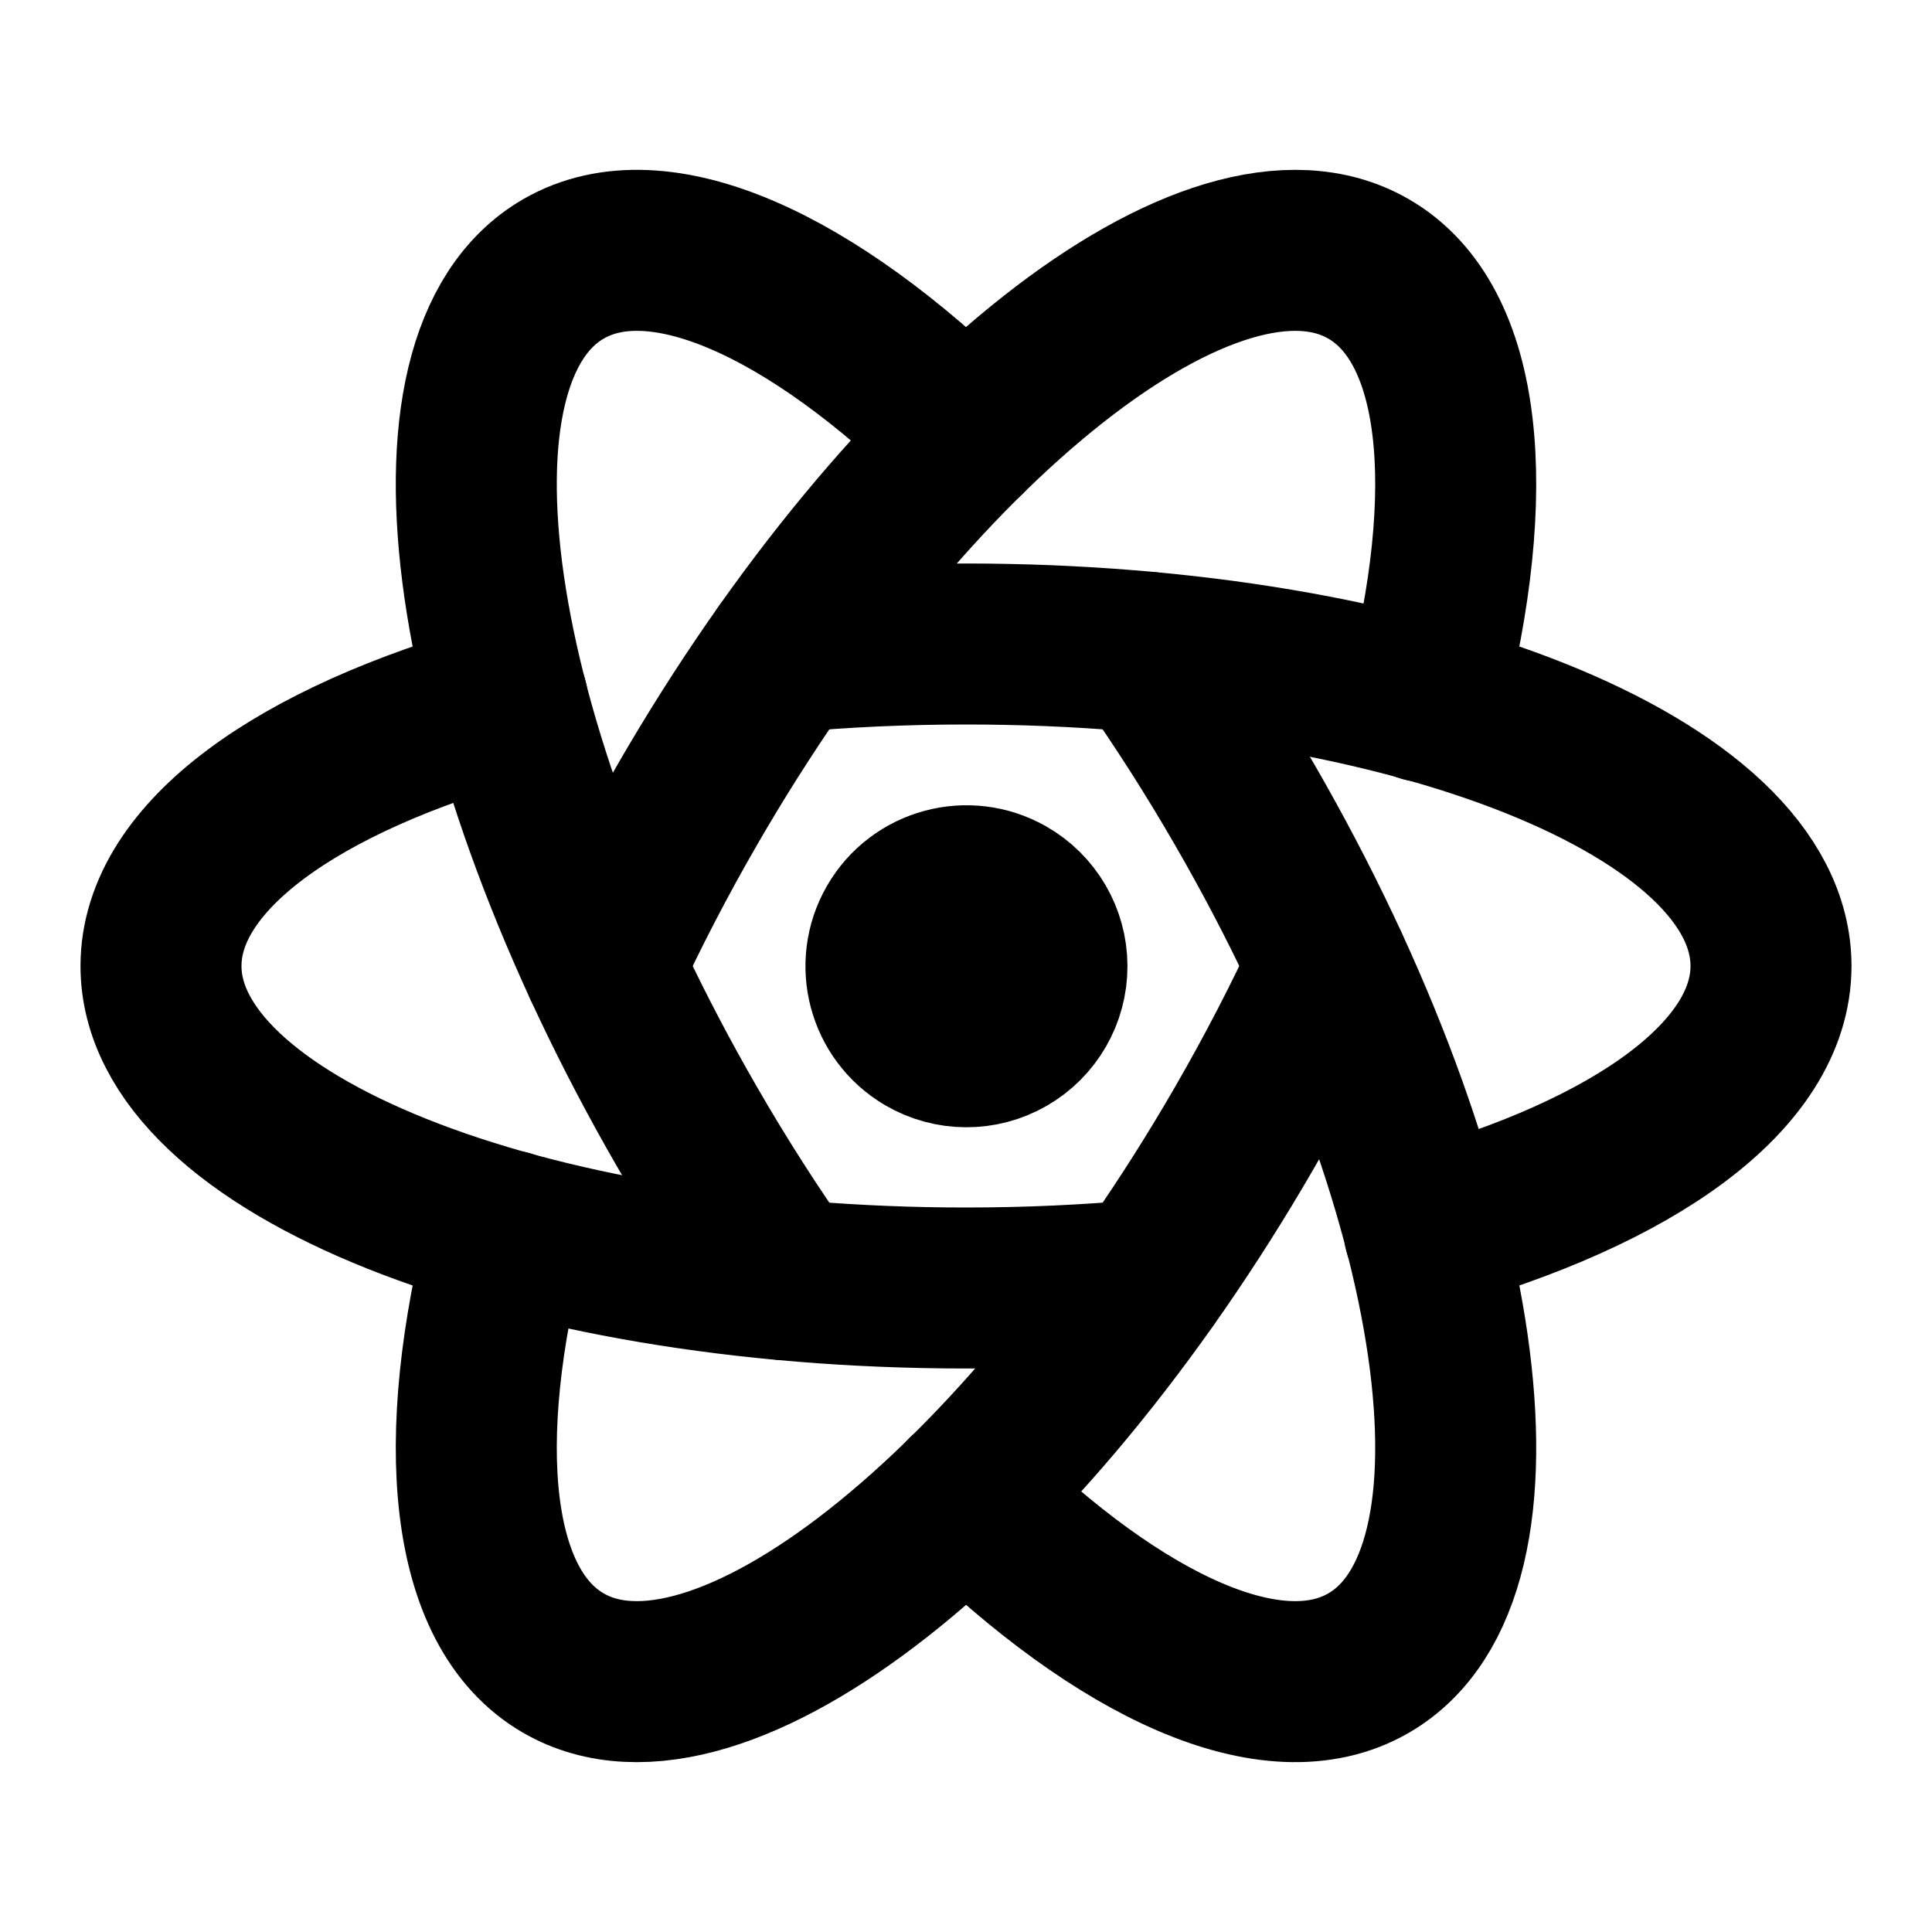
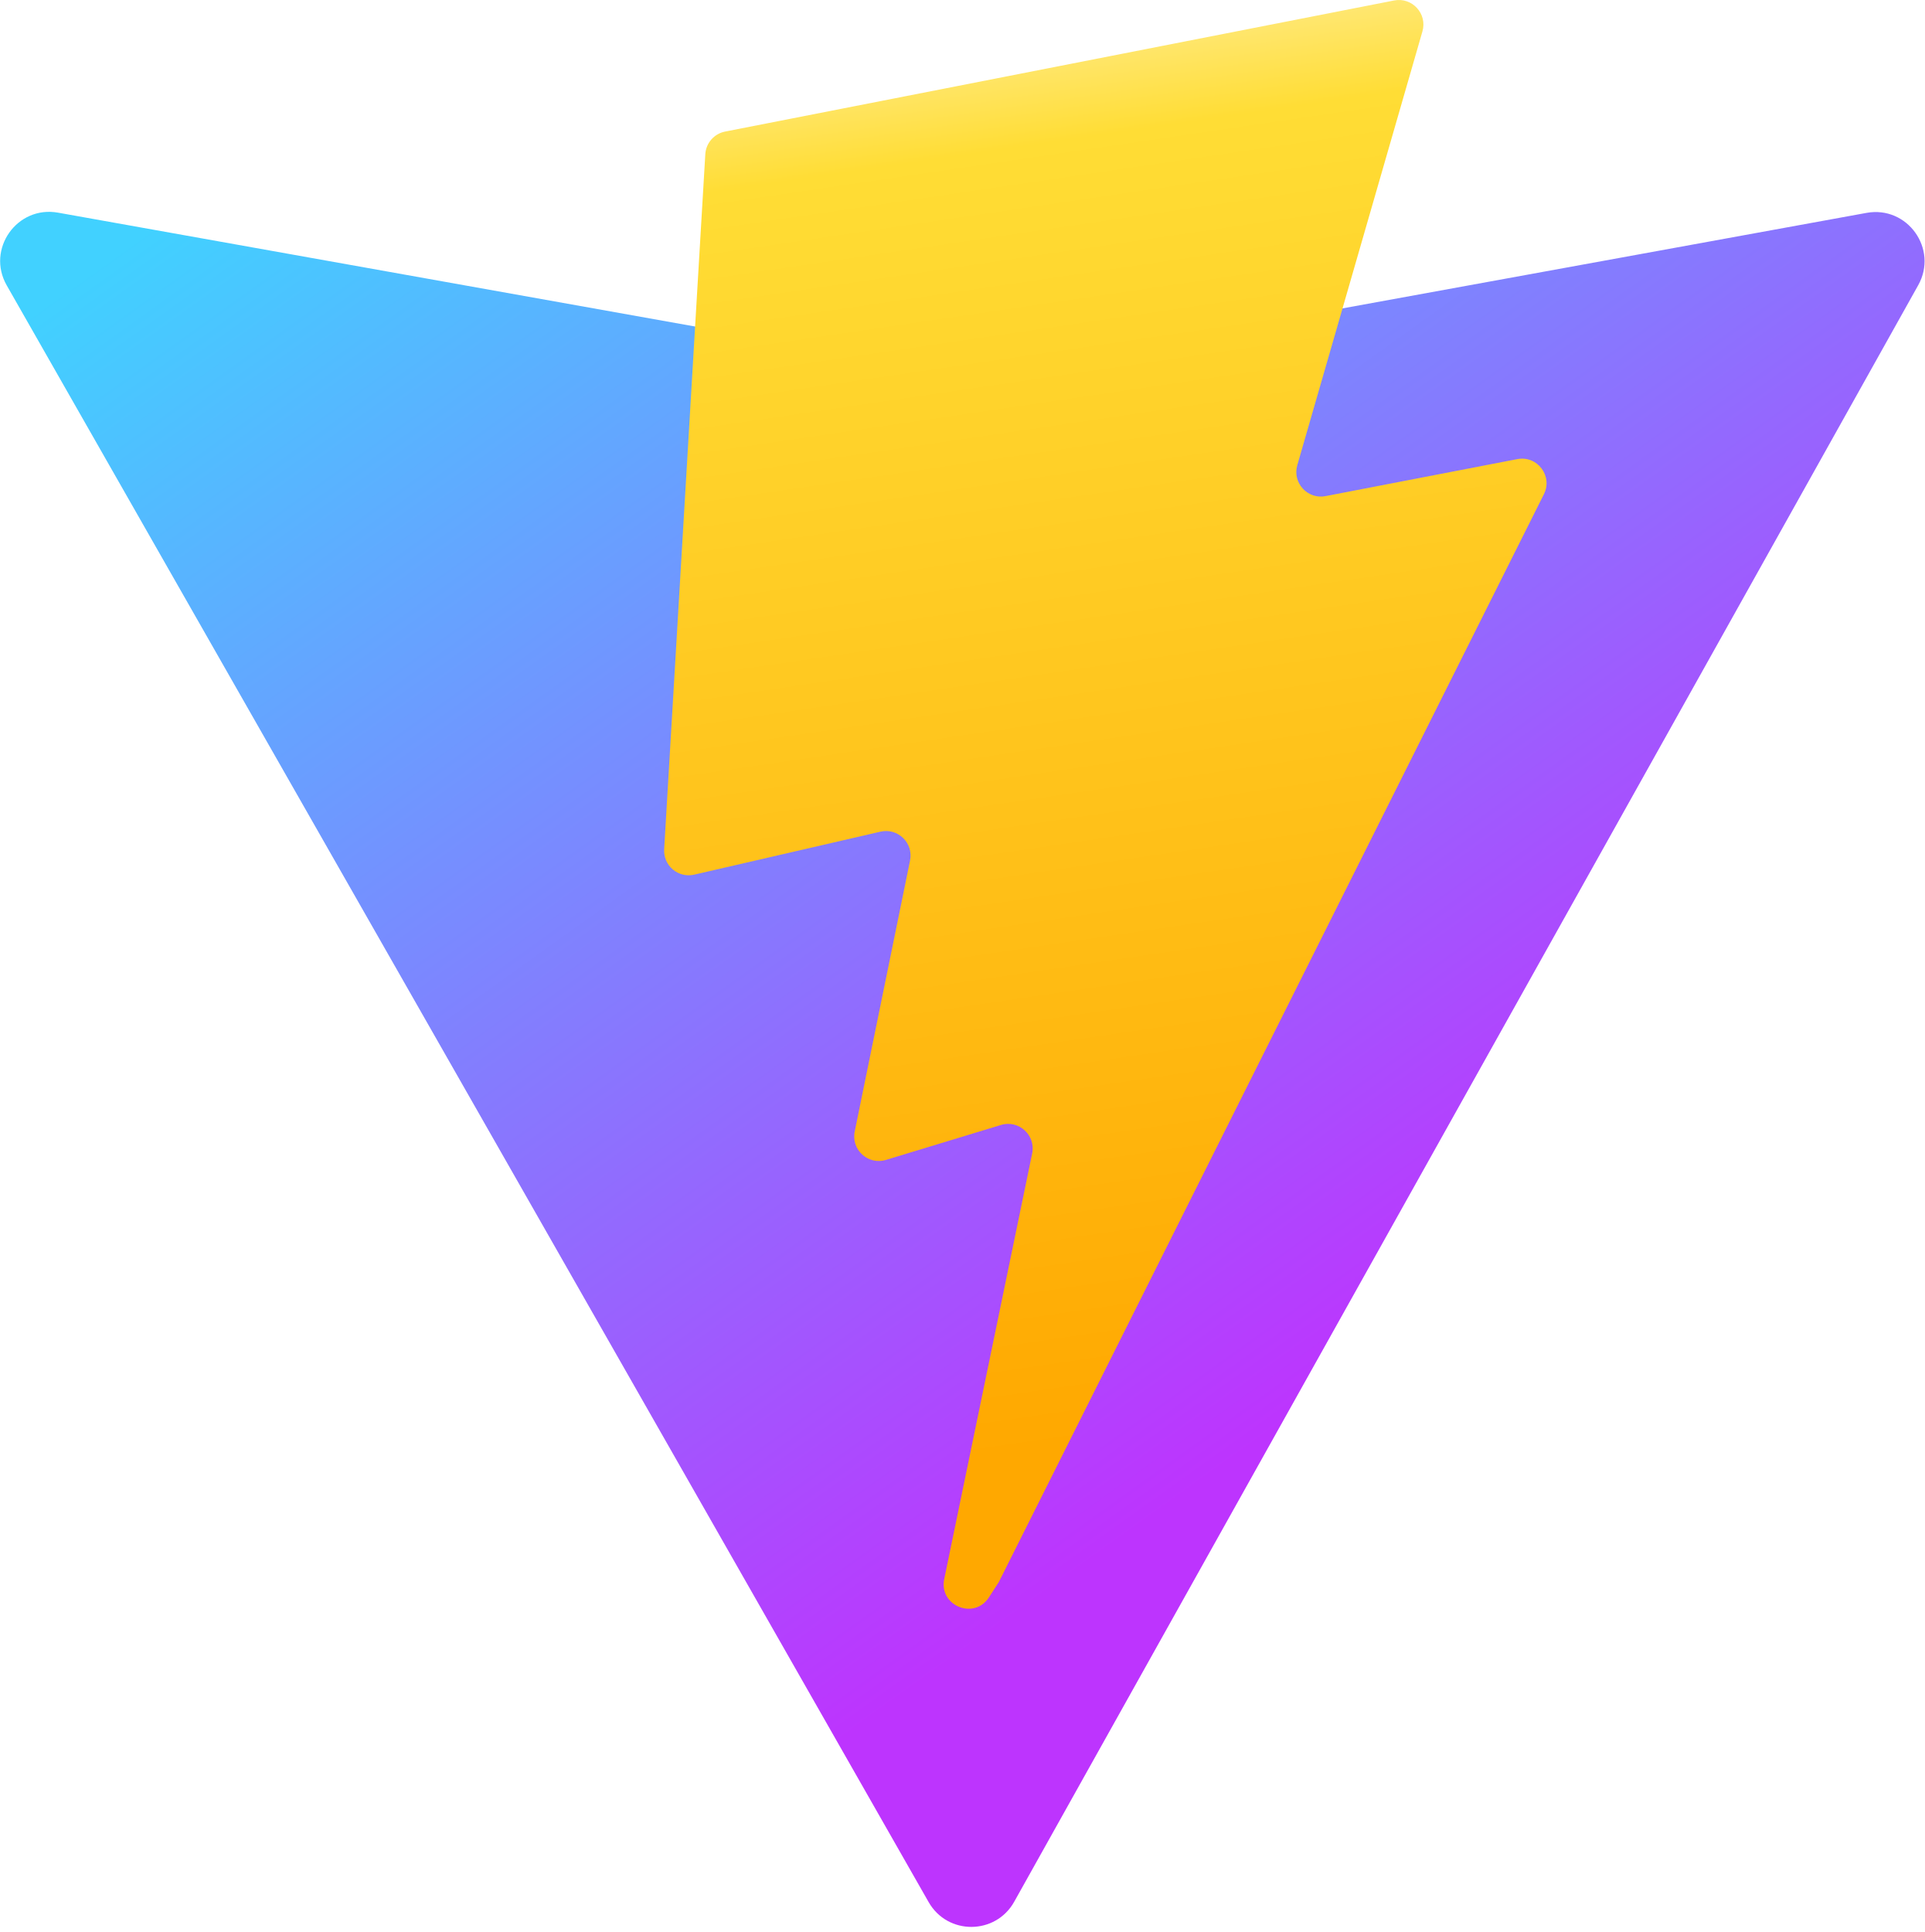
- <svg xmlns="http://www.w3.org/2000/svg" width="128" height="128" viewBox="0 0 24 24">
-   <g fill="none" stroke="currentColor" stroke-linecap="round" stroke-linejoin="round" stroke-width="2">
-     <path d="M6.306 8.711C3.704 9.434 2 10.637 2 12c0 2.21 4.477 4 10 4c.773 0 1.526-.035 2.248-.102m3.444-.609C20.295 14.567 22 13.363 22 12c0-2.21-4.477-4-10-4c-.773 0-1.526.035-2.25.102" />
-     <path d="M6.305 15.287C5.629 17.902 5.82 19.98 7 20.66c1.913 1.105 5.703-1.877 8.464-6.66q.581-1.007 1.036-2m1.194-3.284C18.371 6.1 18.181 4.02 17 3.34C15.087 2.235 11.297 5.217 8.536 10c-.387.67-.733 1.34-1.037 2" />
-     <path d="M12 5.424C10.075 3.532 8.18 2.658 7 3.34C5.087 4.444 5.774 9.217 8.536 14c.386.67.793 1.304 1.212 1.896M12 18.574c1.926 1.893 3.821 2.768 5 2.086c1.913-1.104 1.226-5.877-1.536-10.66q-.563-.976-1.212-1.897M11.5 12.866a1 1 0 1 0 1-1.732a1 1 0 0 0-1 1.732" />
-   </g>
+ <svg xmlns="http://www.w3.org/2000/svg" aria-hidden="true" role="img" class="iconify iconify--logos" width="31.88" height="32" preserveAspectRatio="xMidYMid meet" viewBox="0 0 256 257">
+   <defs>
+     <linearGradient id="IconifyId1813088fe1fbc01fb466" x1="-.828%" x2="57.636%" y1="7.652%" y2="78.411%">
+       <stop offset="0%" stop-color="#41D1FF" />
+       <stop offset="100%" stop-color="#BD34FE" />
+     </linearGradient>
+     <linearGradient id="IconifyId1813088fe1fbc01fb467" x1="43.376%" x2="50.316%" y1="2.242%" y2="89.03%">
+       <stop offset="0%" stop-color="#FFEA83" />
+       <stop offset="8.333%" stop-color="#FFDD35" />
+       <stop offset="100%" stop-color="#FFA800" />
+     </linearGradient>
+   </defs>
+   <path fill="url(#IconifyId1813088fe1fbc01fb466)" d="M255.153 37.938L134.897 252.976c-2.483 4.44-8.862 4.466-11.382.048L.875 37.958c-2.746-4.814 1.371-10.646 6.827-9.67l120.385 21.517a6.537 6.537 0 0 0 2.322-.004l117.867-21.483c5.438-.991 9.574 4.796 6.877 9.62Z" />
+   <path fill="url(#IconifyId1813088fe1fbc01fb467)" d="M185.432.063L96.44 17.501a3.268 3.268 0 0 0-2.634 3.014l-5.474 92.456a3.268 3.268 0 0 0 3.997 3.378l24.777-5.718c2.318-.535 4.413 1.507 3.936 3.838l-7.361 36.047c-.495 2.426 1.782 4.5 4.151 3.78l15.304-4.649c2.372-.72 4.652 1.36 4.15 3.788l-11.698 56.621c-.732 3.542 3.979 5.473 5.943 2.437l1.313-2.028l72.516-144.72c1.215-2.423-.88-5.186-3.54-4.672l-25.505 4.922c-2.396.462-4.435-1.77-3.759-4.114l16.646-57.705c.677-2.35-1.37-4.583-3.769-4.113Z" />
</svg>
